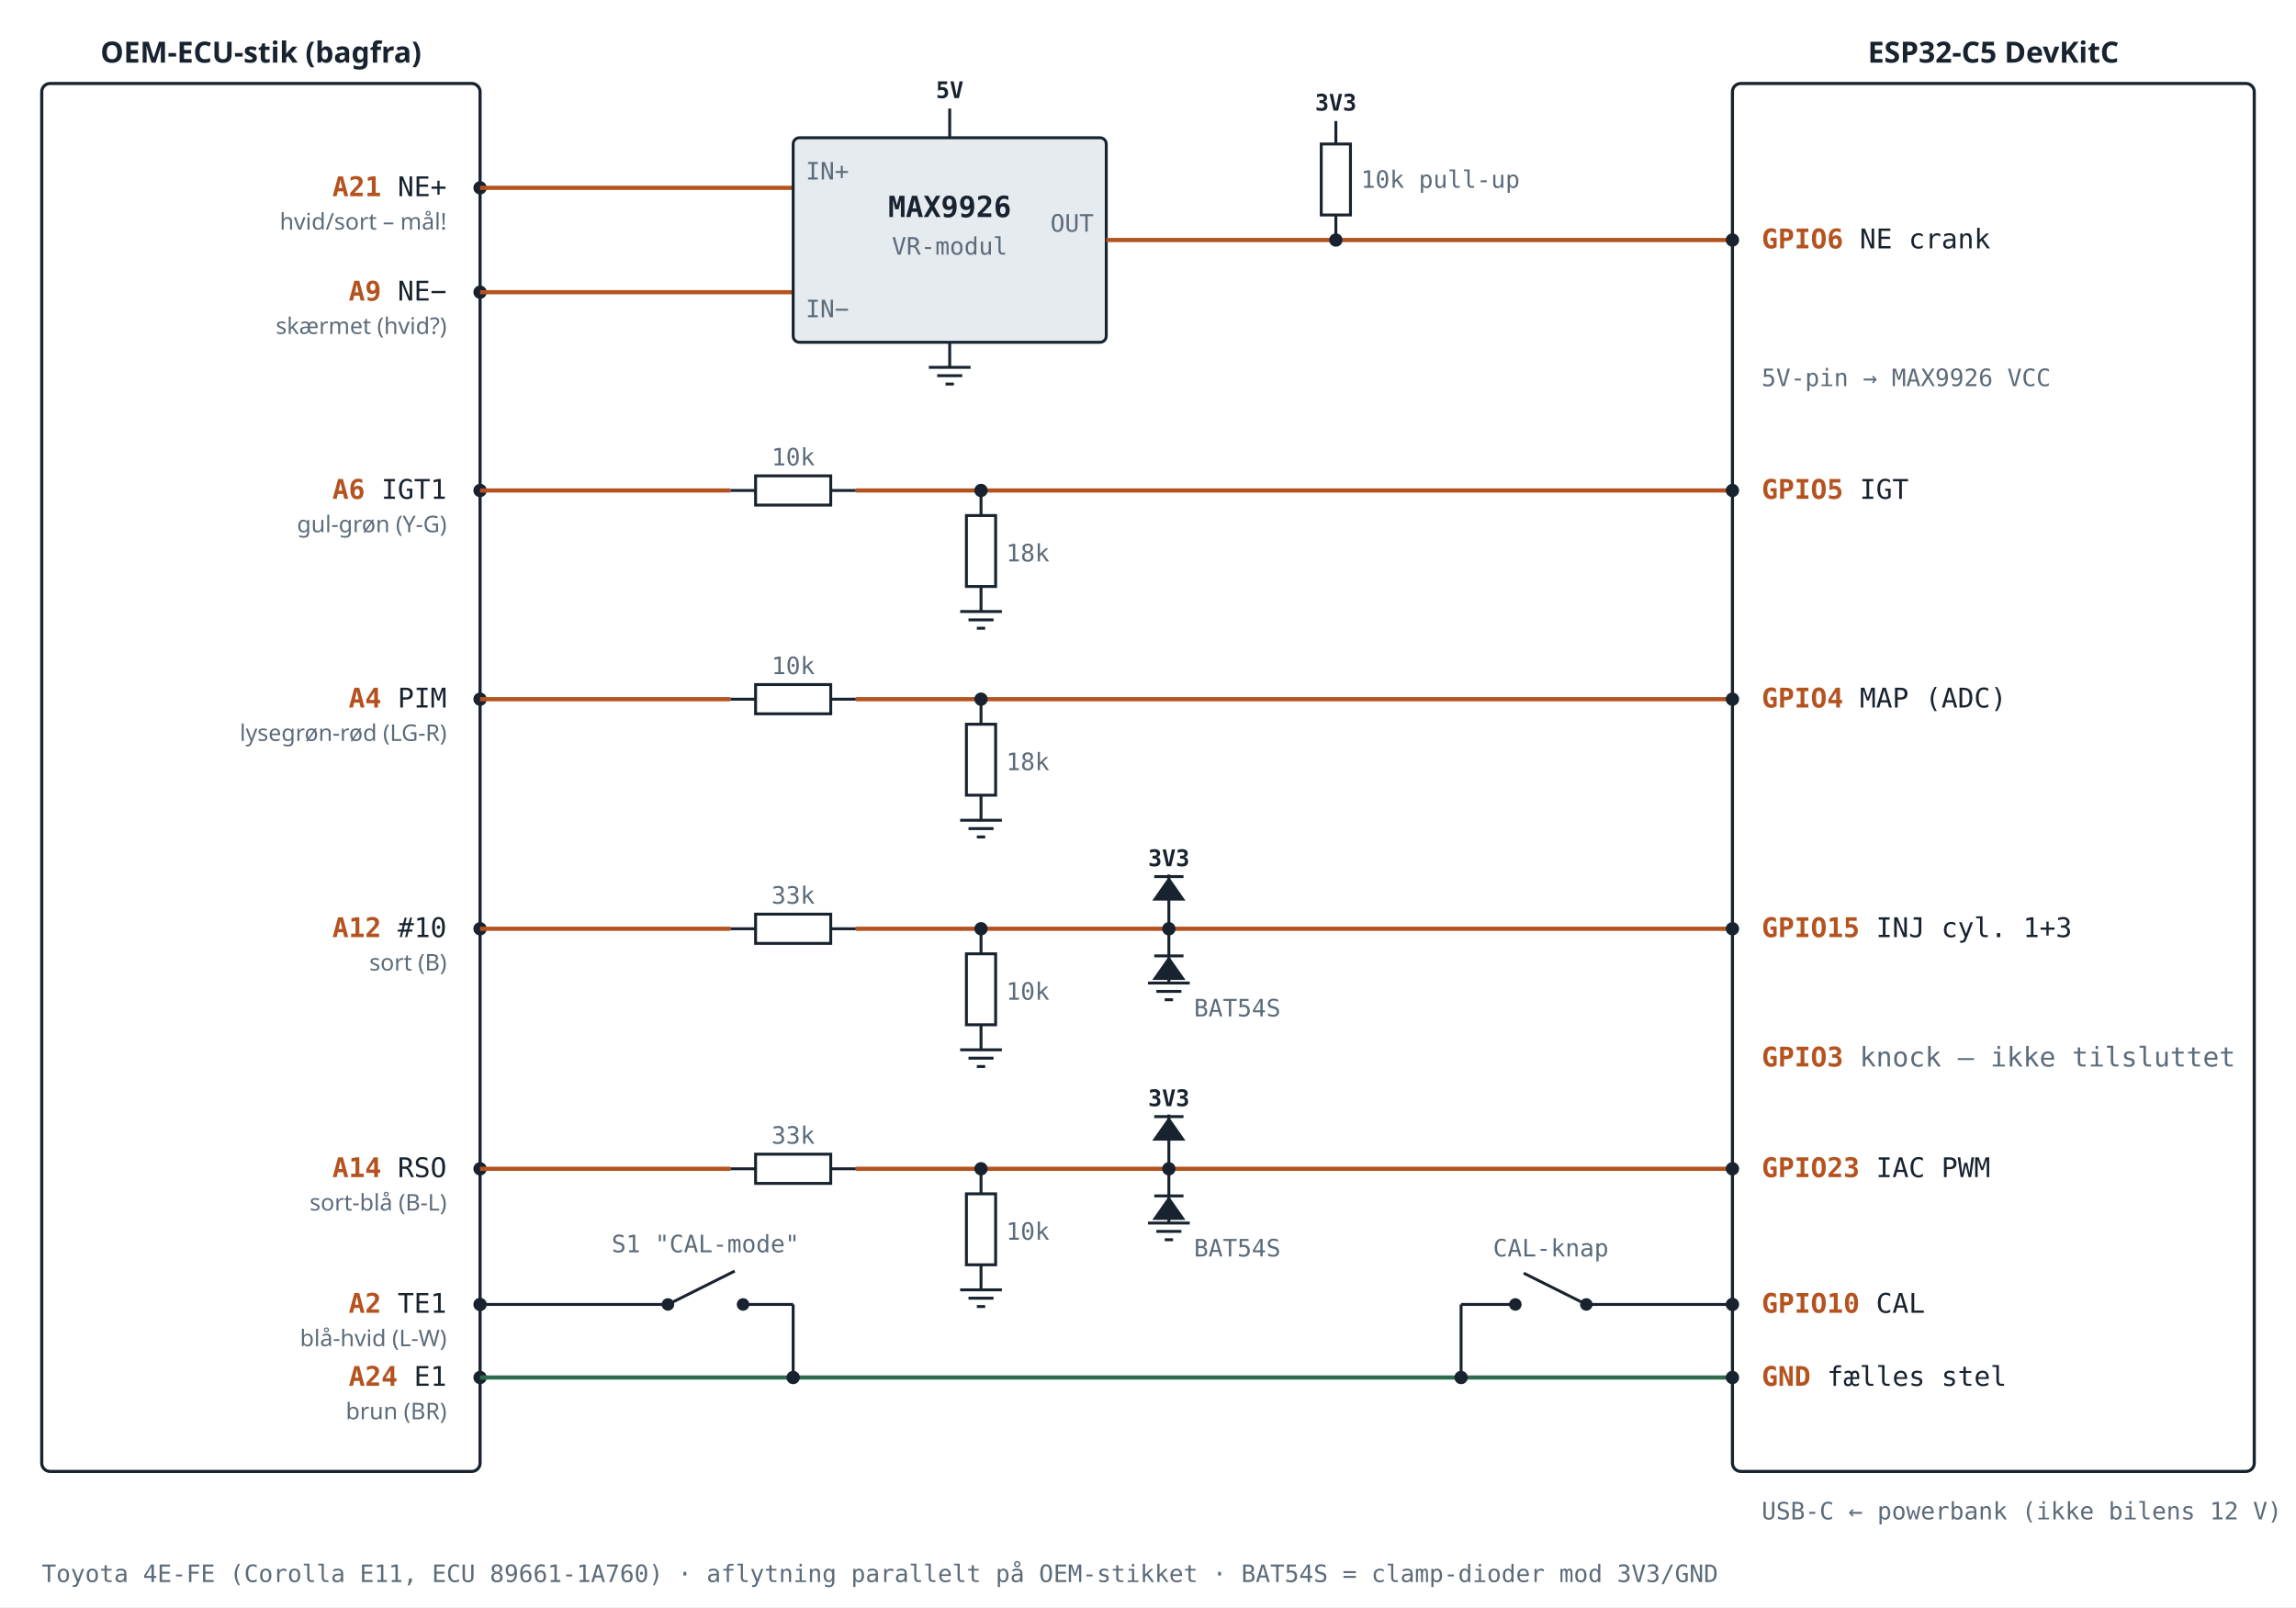
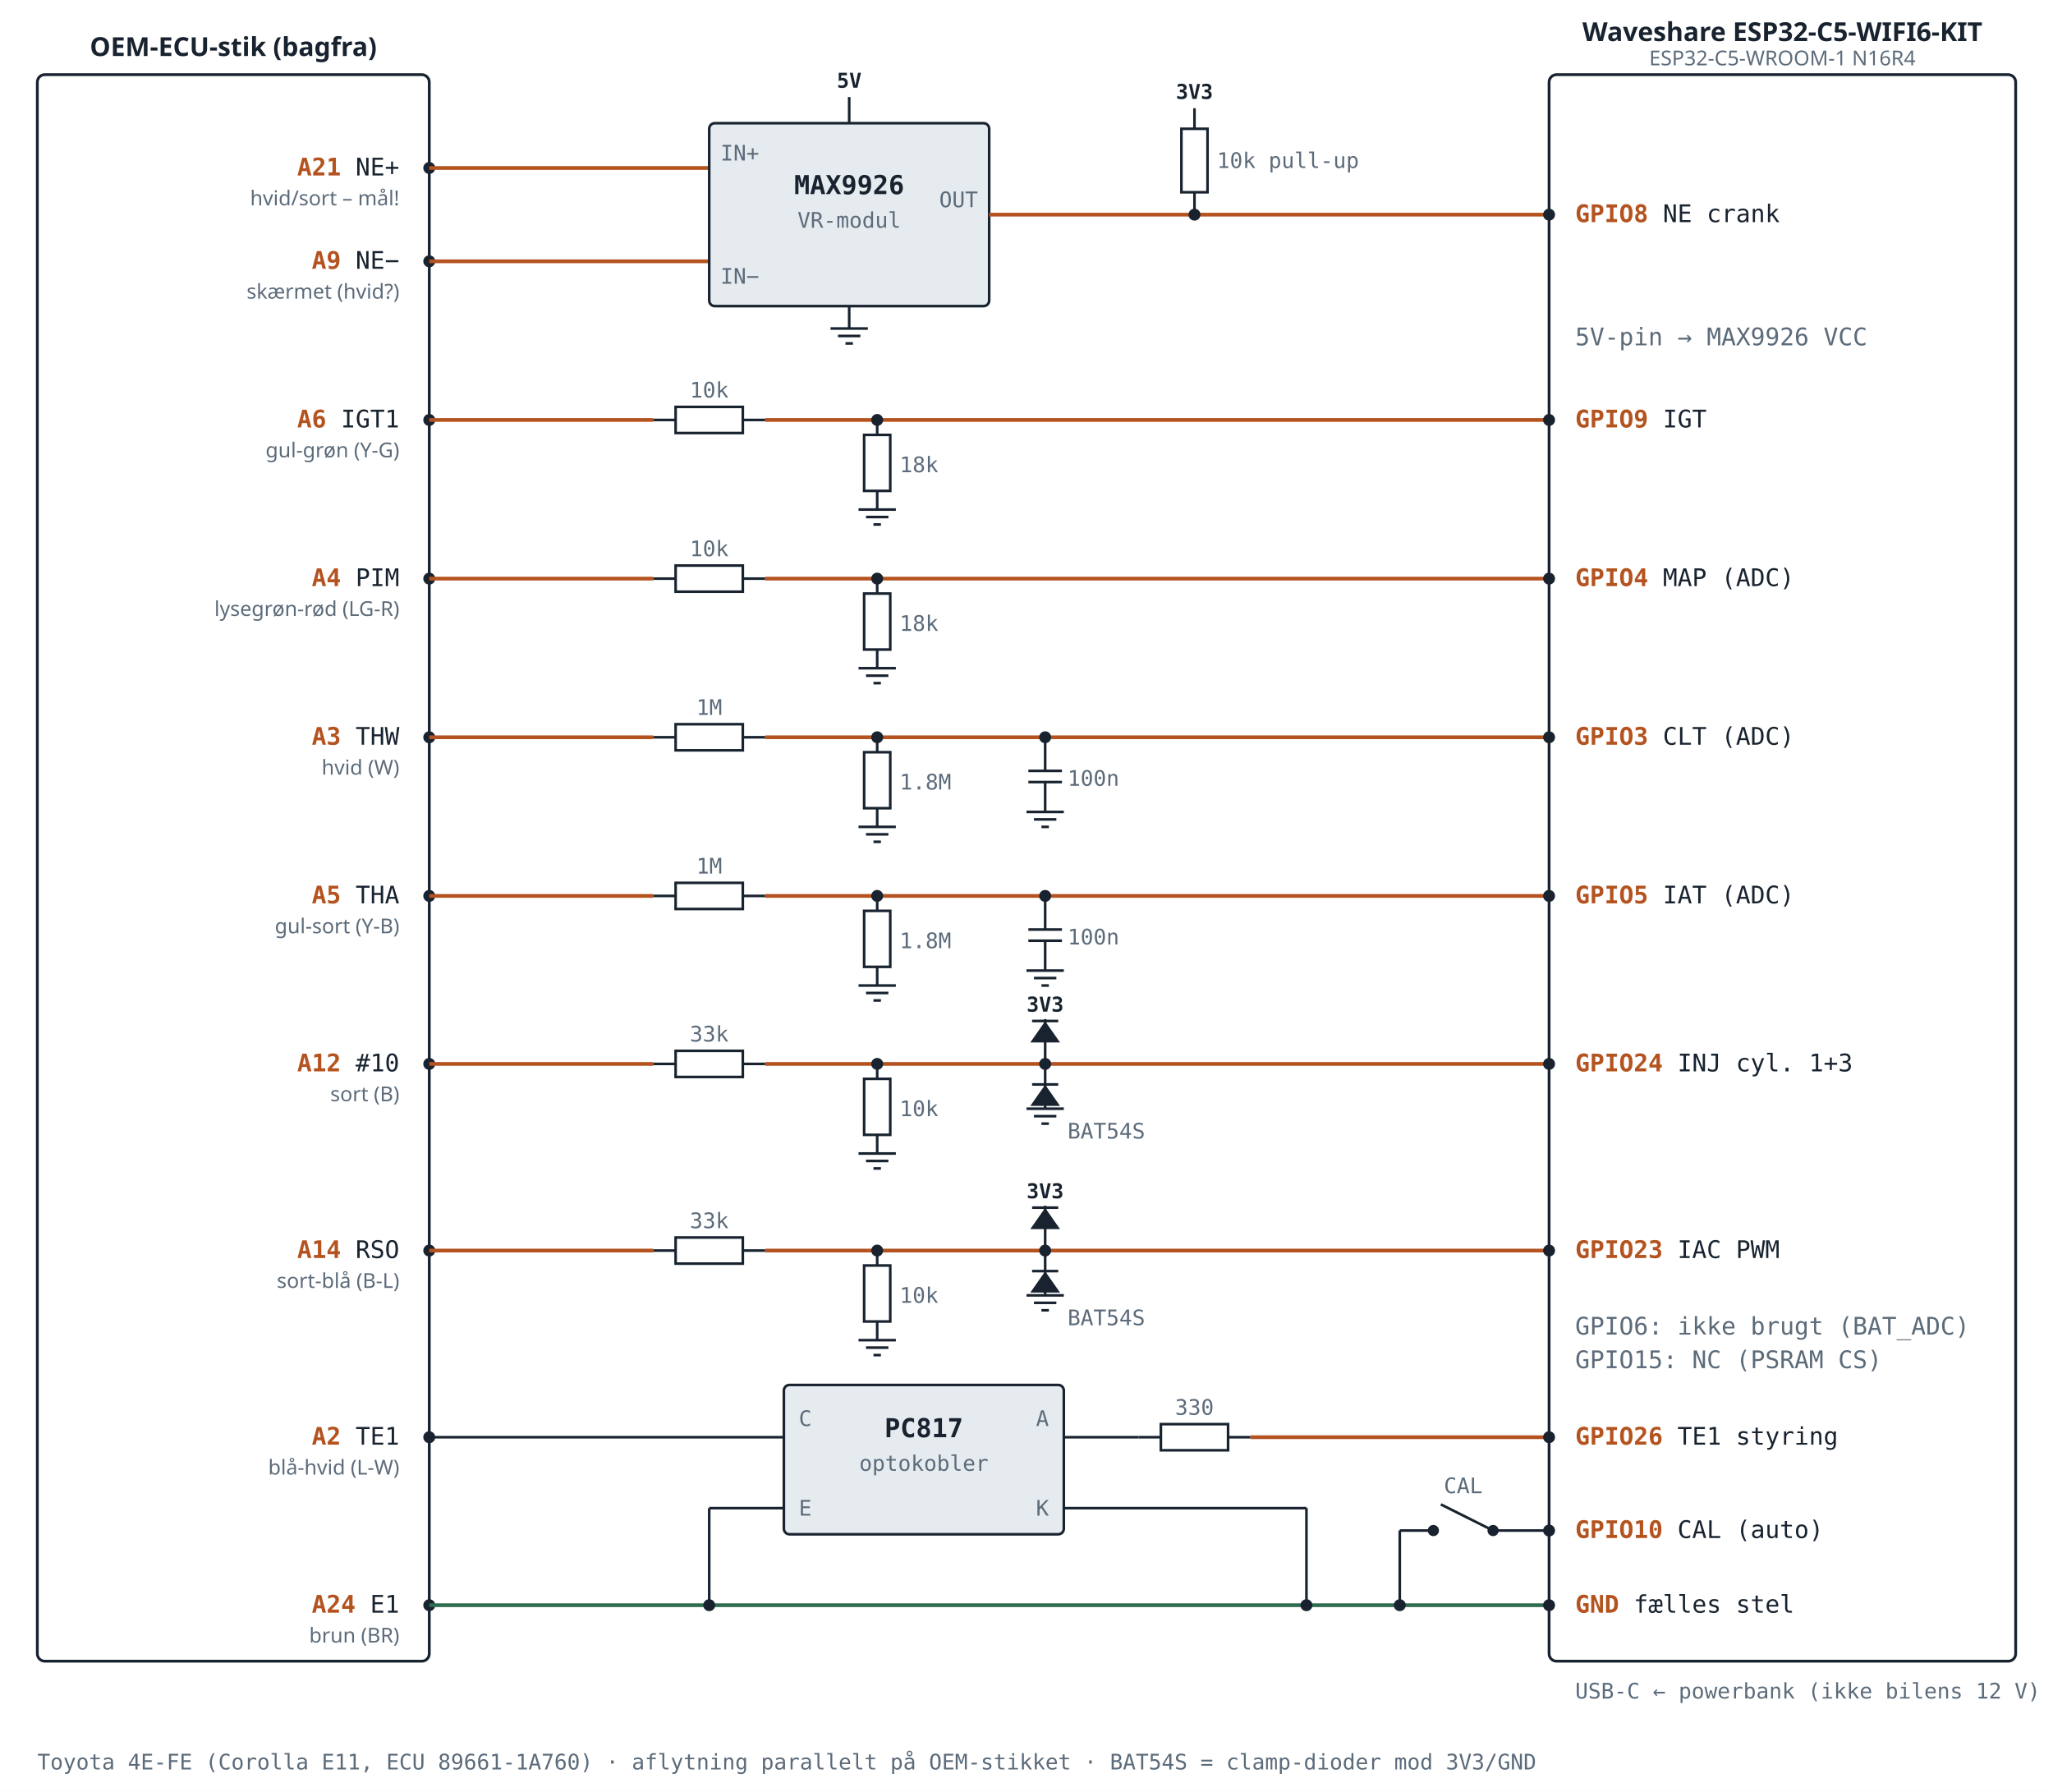
- <svg xmlns="http://www.w3.org/2000/svg" viewBox="0 0 1100 770" width="1100" height="770" role="img" aria-label="Ledningsdiagram fra Toyota 4E-FE ECU-stik til ESP32-C5 logger">
+ <svg xmlns="http://www.w3.org/2000/svg" viewBox="0 0 1100 960" width="1100" height="960" role="img" aria-label="Ledningsdiagram fra Toyota 4E-FE ECU-stik til ESP32-C5 logger">
  <style>
.box{fill:none;stroke:#18232f;stroke-width:1.5}.h{font:600 14px sans-serif;fill:#18232f}
.pin{font:13px monospace;fill:#18232f}.pn{font-weight:600;fill:#b4531f}.muted{fill:#5c6b7a}
.col{font:11px sans-serif;fill:#5c6b7a}.v{font:11.5px monospace;fill:#5c6b7a}.net{font:600 11px monospace;fill:#18232f}
.w{stroke:#18232f;stroke-width:1.4;fill:none}.sig{stroke:#b4531f;stroke-width:2}.gndw{stroke:#2f6b4f;stroke-width:2}
.r{fill:#fff;stroke:#18232f;stroke-width:1.4}.d{fill:#18232f}.dio{fill:#18232f;stroke:#18232f}
.ic{fill:#e6ebf0;stroke:#18232f;stroke-width:1.4}.ict{font:600 14px monospace;fill:#18232f}
</style>
-   <rect x="0" y="0" width="1100" height="770" fill="#ffffff" />
-   <rect class="box" x="20" y="40" width="210" height="665" rx="4" />
+   <rect x="0" y="0" width="1100" height="960" fill="#ffffff" />
+   <rect class="box" x="20" y="40" width="210" height="850" rx="4" />
  <text class="h" x="125" y="30" text-anchor="middle">OEM-ECU-stik (bagfra)</text>
-   <rect class="box esp" x="830" y="40" width="250" height="665" rx="4" />
-   <text class="h" x="955" y="30" text-anchor="middle">ESP32-C5 DevKitC</text>
+   <rect class="box" x="830" y="40" width="250" height="850" rx="4" />
+   <text class="h" x="955" y="22" text-anchor="middle">Waveshare ESP32-C5-WIFI6-KIT</text>
+   <text class="col" x="955" y="35" text-anchor="middle">ESP32-C5-WROOM-1 N16R4</text>
  <text class="pin" x="214" y="94" text-anchor="end">
    <tspan class="pn">A21</tspan> NE+</text>
  <text class="col" x="214" y="110" text-anchor="end">hvid/sort – mål!</text>
  <circle class="d" cx="230" cy="90" r="3.2" />
  <text class="pin" x="214" y="144" text-anchor="end">
    <tspan class="pn">A9</tspan> NE−</text>
  <text class="col" x="214" y="160" text-anchor="end">skærmet (hvid?)</text>
  <circle class="d" cx="230" cy="140" r="3.2" />
  <line class="w sig" x1="230" y1="90" x2="380" y2="90" />
  <line class="w sig" x1="230" y1="140" x2="380" y2="140" />
  <rect class="ic" x="380" y="66" width="150" height="98" rx="3" />
  <text class="ict" x="455" y="104" text-anchor="middle">MAX9926</text>
  <text class="v" x="455" y="122" text-anchor="middle">VR-modul</text>
  <text class="v" x="386" y="86">IN+</text>
  <text class="v" x="386" y="152">IN−</text>
  <text class="v" x="524" y="111" text-anchor="end">OUT</text>
  <line class="w" x1="455" y1="66" x2="455" y2="52" />
  <text class="net" x="455" y="47" text-anchor="middle">5V</text>
  <line class="w" x1="455" y1="164" x2="455" y2="176" />
  <line class="w" x1="445" y1="176" x2="465" y2="176" />
  <line class="w" x1="449" y1="180" x2="461" y2="180" />
  <line class="w" x1="453" y1="184" x2="457" y2="184" />
  <line class="w sig" x1="530" y1="115" x2="830" y2="115" />
  <circle class="d" cx="640" cy="115" r="3.2" />
  <line class="w" x1="640" y1="115" x2="640" y2="103" />
  <rect class="r" x="633" y="69" width="14" height="34" />
  <line class="w" x1="640" y1="69" x2="640" y2="58" />
  <text class="net" x="640" y="53" text-anchor="middle">3V3</text>
  <text class="v" x="652" y="90">10k pull-up</text>
  <text class="pin" x="844" y="119">
-     <tspan class="pn">GPIO6</tspan> NE crank</text>
+     <tspan class="pn">GPIO8</tspan> NE crank</text>
  <circle class="d" cx="830" cy="115" r="3.2" />
-   <text class="pin" x="214" y="239" text-anchor="end">
+   <text class="pin" x="214" y="229" text-anchor="end">
    <tspan class="pn">A6</tspan> IGT1</text>
-   <text class="col" x="214" y="255" text-anchor="end">gul-grøn (Y-G)</text>
-   <circle class="d" cx="230" cy="235" r="3.2" />
-   <line class="w sig" x1="230" y1="235" x2="350" y2="235" />
-   <line class="w" x1="350" y1="235" x2="362" y2="235" />
-   <rect class="r" x="362" y="228" width="36" height="14" />
-   <line class="w" x1="398" y1="235" x2="410" y2="235" />
-   <text class="v" x="380" y="223" text-anchor="middle">10k</text>
-   <line class="w sig" x1="410" y1="235" x2="830" y2="235" />
-   <circle class="d" cx="470" cy="235" r="3.2" />
-   <line class="w" x1="470" y1="235" x2="470" y2="247" />
-   <rect class="r" x="463" y="247" width="14" height="34" />
-   <line class="w" x1="470" y1="281" x2="470" y2="293" />
-   <text class="v" x="482" y="269">18k</text>
-   <line class="w" x1="460" y1="293" x2="480" y2="293" />
-   <line class="w" x1="464" y1="297" x2="476" y2="297" />
-   <line class="w" x1="468" y1="301" x2="472" y2="301" />
-   <text class="pin" x="844" y="239">
-     <tspan class="pn">GPIO5</tspan> IGT</text>
-   <circle class="d" cx="830" cy="235" r="3.2" />
-   <text class="pin" x="214" y="339" text-anchor="end">
+   <text class="col" x="214" y="245" text-anchor="end">gul-grøn (Y-G)</text>
+   <circle class="d" cx="230" cy="225" r="3.2" />
+   <line class="w sig" x1="230" y1="225" x2="350" y2="225" />
+   <line class="w" x1="350" y1="225" x2="362" y2="225" />
+   <rect class="r" x="362" y="218" width="36" height="14" />
+   <line class="w" x1="398" y1="225" x2="410" y2="225" />
+   <text class="v" x="380" y="213" text-anchor="middle">10k</text>
+   <line class="w sig" x1="410" y1="225" x2="830" y2="225" />
+   <circle class="d" cx="470" cy="225" r="3.2" />
+   <line class="w" x1="470" y1="225" x2="470" y2="233" />
+   <rect class="r" x="463" y="233" width="14" height="30" />
+   <line class="w" x1="470" y1="263" x2="470" y2="273" />
+   <text class="v" x="482" y="253">18k</text>
+   <line class="w" x1="460" y1="273" x2="480" y2="273" />
+   <line class="w" x1="464" y1="277" x2="476" y2="277" />
+   <line class="w" x1="468" y1="281" x2="472" y2="281" />
+   <text class="pin" x="844" y="229">
+     <tspan class="pn">GPIO9</tspan> IGT</text>
+   <circle class="d" cx="830" cy="225" r="3.2" />
+   <text class="pin" x="214" y="314" text-anchor="end">
    <tspan class="pn">A4</tspan> PIM</text>
-   <text class="col" x="214" y="355" text-anchor="end">lysegrøn-rød (LG-R)</text>
-   <circle class="d" cx="230" cy="335" r="3.2" />
-   <line class="w sig" x1="230" y1="335" x2="350" y2="335" />
-   <line class="w" x1="350" y1="335" x2="362" y2="335" />
-   <rect class="r" x="362" y="328" width="36" height="14" />
-   <line class="w" x1="398" y1="335" x2="410" y2="335" />
-   <text class="v" x="380" y="323" text-anchor="middle">10k</text>
-   <line class="w sig" x1="410" y1="335" x2="830" y2="335" />
-   <circle class="d" cx="470" cy="335" r="3.2" />
-   <line class="w" x1="470" y1="335" x2="470" y2="347" />
-   <rect class="r" x="463" y="347" width="14" height="34" />
-   <line class="w" x1="470" y1="381" x2="470" y2="393" />
-   <text class="v" x="482" y="369">18k</text>
-   <line class="w" x1="460" y1="393" x2="480" y2="393" />
-   <line class="w" x1="464" y1="397" x2="476" y2="397" />
-   <line class="w" x1="468" y1="401" x2="472" y2="401" />
-   <text class="pin" x="844" y="339">
+   <text class="col" x="214" y="330" text-anchor="end">lysegrøn-rød (LG-R)</text>
+   <circle class="d" cx="230" cy="310" r="3.2" />
+   <line class="w sig" x1="230" y1="310" x2="350" y2="310" />
+   <line class="w" x1="350" y1="310" x2="362" y2="310" />
+   <rect class="r" x="362" y="303" width="36" height="14" />
+   <line class="w" x1="398" y1="310" x2="410" y2="310" />
+   <text class="v" x="380" y="298" text-anchor="middle">10k</text>
+   <line class="w sig" x1="410" y1="310" x2="830" y2="310" />
+   <circle class="d" cx="470" cy="310" r="3.2" />
+   <line class="w" x1="470" y1="310" x2="470" y2="318" />
+   <rect class="r" x="463" y="318" width="14" height="30" />
+   <line class="w" x1="470" y1="348" x2="470" y2="358" />
+   <text class="v" x="482" y="338">18k</text>
+   <line class="w" x1="460" y1="358" x2="480" y2="358" />
+   <line class="w" x1="464" y1="362" x2="476" y2="362" />
+   <line class="w" x1="468" y1="366" x2="472" y2="366" />
+   <text class="pin" x="844" y="314">
    <tspan class="pn">GPIO4</tspan> MAP (ADC)</text>
-   <circle class="d" cx="830" cy="335" r="3.2" />
-   <text class="pin" x="214" y="449" text-anchor="end">
+   <circle class="d" cx="830" cy="310" r="3.2" />
+   <text class="pin" x="214" y="399" text-anchor="end">
+     <tspan class="pn">A3</tspan> THW</text>
+   <text class="col" x="214" y="415" text-anchor="end">hvid (W)</text>
+   <circle class="d" cx="230" cy="395" r="3.2" />
+   <line class="w sig" x1="230" y1="395" x2="350" y2="395" />
+   <line class="w" x1="350" y1="395" x2="362" y2="395" />
+   <rect class="r" x="362" y="388" width="36" height="14" />
+   <line class="w" x1="398" y1="395" x2="410" y2="395" />
+   <text class="v" x="380" y="383" text-anchor="middle">1M</text>
+   <line class="w sig" x1="410" y1="395" x2="830" y2="395" />
+   <circle class="d" cx="470" cy="395" r="3.2" />
+   <line class="w" x1="470" y1="395" x2="470" y2="403" />
+   <rect class="r" x="463" y="403" width="14" height="30" />
+   <line class="w" x1="470" y1="433" x2="470" y2="443" />
+   <text class="v" x="482" y="423">1.8M</text>
+   <line class="w" x1="460" y1="443" x2="480" y2="443" />
+   <line class="w" x1="464" y1="447" x2="476" y2="447" />
+   <line class="w" x1="468" y1="451" x2="472" y2="451" />
+   <circle class="d" cx="560" cy="395" r="3.2" />
+   <line class="w" x1="560" y1="395" x2="560" y2="413" />
+   <line class="w" x1="551" y1="413" x2="569" y2="413" />
+   <line class="w" x1="551" y1="419" x2="569" y2="419" />
+   <line class="w" x1="560" y1="419" x2="560" y2="435" />
+   <text class="v" x="572" y="421">100n</text>
+   <line class="w" x1="550" y1="435" x2="570" y2="435" />
+   <line class="w" x1="554" y1="439" x2="566" y2="439" />
+   <line class="w" x1="558" y1="443" x2="562" y2="443" />
+   <text class="pin" x="844" y="399">
+     <tspan class="pn">GPIO3</tspan> CLT (ADC)</text>
+   <circle class="d" cx="830" cy="395" r="3.2" />
+   <text class="pin" x="214" y="484" text-anchor="end">
+     <tspan class="pn">A5</tspan> THA</text>
+   <text class="col" x="214" y="500" text-anchor="end">gul-sort (Y-B)</text>
+   <circle class="d" cx="230" cy="480" r="3.2" />
+   <line class="w sig" x1="230" y1="480" x2="350" y2="480" />
+   <line class="w" x1="350" y1="480" x2="362" y2="480" />
+   <rect class="r" x="362" y="473" width="36" height="14" />
+   <line class="w" x1="398" y1="480" x2="410" y2="480" />
+   <text class="v" x="380" y="468" text-anchor="middle">1M</text>
+   <line class="w sig" x1="410" y1="480" x2="830" y2="480" />
+   <circle class="d" cx="470" cy="480" r="3.2" />
+   <line class="w" x1="470" y1="480" x2="470" y2="488" />
+   <rect class="r" x="463" y="488" width="14" height="30" />
+   <line class="w" x1="470" y1="518" x2="470" y2="528" />
+   <text class="v" x="482" y="508">1.8M</text>
+   <line class="w" x1="460" y1="528" x2="480" y2="528" />
+   <line class="w" x1="464" y1="532" x2="476" y2="532" />
+   <line class="w" x1="468" y1="536" x2="472" y2="536" />
+   <circle class="d" cx="560" cy="480" r="3.2" />
+   <line class="w" x1="560" y1="480" x2="560" y2="498" />
+   <line class="w" x1="551" y1="498" x2="569" y2="498" />
+   <line class="w" x1="551" y1="504" x2="569" y2="504" />
+   <line class="w" x1="560" y1="504" x2="560" y2="520" />
+   <text class="v" x="572" y="506">100n</text>
+   <line class="w" x1="550" y1="520" x2="570" y2="520" />
+   <line class="w" x1="554" y1="524" x2="566" y2="524" />
+   <line class="w" x1="558" y1="528" x2="562" y2="528" />
+   <text class="pin" x="844" y="484">
+     <tspan class="pn">GPIO5</tspan> IAT (ADC)</text>
+   <circle class="d" cx="830" cy="480" r="3.2" />
+   <text class="pin" x="214" y="574" text-anchor="end">
    <tspan class="pn">A12</tspan> #10</text>
-   <text class="col" x="214" y="465" text-anchor="end">sort (B)</text>
-   <circle class="d" cx="230" cy="445" r="3.2" />
-   <line class="w sig" x1="230" y1="445" x2="350" y2="445" />
-   <line class="w" x1="350" y1="445" x2="362" y2="445" />
-   <rect class="r" x="362" y="438" width="36" height="14" />
-   <line class="w" x1="398" y1="445" x2="410" y2="445" />
-   <text class="v" x="380" y="433" text-anchor="middle">33k</text>
-   <line class="w sig" x1="410" y1="445" x2="830" y2="445" />
-   <circle class="d" cx="470" cy="445" r="3.2" />
-   <line class="w" x1="470" y1="445" x2="470" y2="457" />
-   <rect class="r" x="463" y="457" width="14" height="34" />
-   <line class="w" x1="470" y1="491" x2="470" y2="503" />
-   <text class="v" x="482" y="479">10k</text>
-   <line class="w" x1="460" y1="503" x2="480" y2="503" />
-   <line class="w" x1="464" y1="507" x2="476" y2="507" />
-   <line class="w" x1="468" y1="511" x2="472" y2="511" />
-   <circle class="d" cx="560" cy="445" r="3.2" />
-   <line class="w" x1="560" y1="445" x2="560" y2="419" />
-   <polygon class="dio" points="553,431 567,431 560,421" />
-   <line class="w" x1="553" y1="420" x2="567" y2="420" />
-   <text class="net" x="560" y="415" text-anchor="middle">3V3</text>
-   <line class="w" x1="560" y1="445" x2="560" y2="471" />
-   <polygon class="dio" points="553,469 567,469 560,459" />
-   <line class="w" x1="553" y1="458" x2="567" y2="458" />
-   <line class="w" x1="550" y1="471" x2="570" y2="471" />
-   <line class="w" x1="554" y1="475" x2="566" y2="475" />
-   <line class="w" x1="558" y1="479" x2="562" y2="479" />
-   <text class="v" x="572" y="487">BAT54S</text>
-   <text class="pin" x="844" y="449">
-     <tspan class="pn">GPIO15</tspan> INJ cyl. 1+3</text>
-   <circle class="d" cx="830" cy="445" r="3.2" />
-   <text class="pin" x="214" y="564" text-anchor="end">
-     <tspan class="pn">A14</tspan> RSO</text>
-   <text class="col" x="214" y="580" text-anchor="end">sort-blå (B-L)</text>
-   <circle class="d" cx="230" cy="560" r="3.2" />
-   <line class="w sig" x1="230" y1="560" x2="350" y2="560" />
-   <line class="w" x1="350" y1="560" x2="362" y2="560" />
-   <rect class="r" x="362" y="553" width="36" height="14" />
-   <line class="w" x1="398" y1="560" x2="410" y2="560" />
-   <text class="v" x="380" y="548" text-anchor="middle">33k</text>
-   <line class="w sig" x1="410" y1="560" x2="830" y2="560" />
-   <circle class="d" cx="470" cy="560" r="3.2" />
-   <line class="w" x1="470" y1="560" x2="470" y2="572" />
-   <rect class="r" x="463" y="572" width="14" height="34" />
-   <line class="w" x1="470" y1="606" x2="470" y2="618" />
-   <text class="v" x="482" y="594">10k</text>
+   <text class="col" x="214" y="590" text-anchor="end">sort (B)</text>
+   <circle class="d" cx="230" cy="570" r="3.2" />
+   <line class="w sig" x1="230" y1="570" x2="350" y2="570" />
+   <line class="w" x1="350" y1="570" x2="362" y2="570" />
+   <rect class="r" x="362" y="563" width="36" height="14" />
+   <line class="w" x1="398" y1="570" x2="410" y2="570" />
+   <text class="v" x="380" y="558" text-anchor="middle">33k</text>
+   <line class="w sig" x1="410" y1="570" x2="830" y2="570" />
+   <circle class="d" cx="470" cy="570" r="3.2" />
+   <line class="w" x1="470" y1="570" x2="470" y2="578" />
+   <rect class="r" x="463" y="578" width="14" height="30" />
+   <line class="w" x1="470" y1="608" x2="470" y2="618" />
+   <text class="v" x="482" y="598">10k</text>
  <line class="w" x1="460" y1="618" x2="480" y2="618" />
  <line class="w" x1="464" y1="622" x2="476" y2="622" />
  <line class="w" x1="468" y1="626" x2="472" y2="626" />
-   <circle class="d" cx="560" cy="560" r="3.2" />
-   <line class="w" x1="560" y1="560" x2="560" y2="534" />
-   <polygon class="dio" points="553,546 567,546 560,536" />
-   <line class="w" x1="553" y1="535" x2="567" y2="535" />
-   <text class="net" x="560" y="530" text-anchor="middle">3V3</text>
-   <line class="w" x1="560" y1="560" x2="560" y2="586" />
-   <polygon class="dio" points="553,584 567,584 560,574" />
-   <line class="w" x1="553" y1="573" x2="567" y2="573" />
-   <line class="w" x1="550" y1="586" x2="570" y2="586" />
-   <line class="w" x1="554" y1="590" x2="566" y2="590" />
-   <line class="w" x1="558" y1="594" x2="562" y2="594" />
-   <text class="v" x="572" y="602">BAT54S</text>
-   <text class="pin" x="844" y="564">
+   <circle class="d" cx="560" cy="570" r="3.2" />
+   <line class="w" x1="560" y1="570" x2="560" y2="546" />
+   <polygon class="dio" points="553,558 567,558 560,548" />
+   <line class="w" x1="553" y1="547" x2="567" y2="547" />
+   <text class="net" x="560" y="542" text-anchor="middle">3V3</text>
+   <line class="w" x1="560" y1="570" x2="560" y2="594" />
+   <polygon class="dio" points="553,592 567,592 560,582" />
+   <line class="w" x1="553" y1="581" x2="567" y2="581" />
+   <line class="w" x1="550" y1="594" x2="570" y2="594" />
+   <line class="w" x1="554" y1="598" x2="566" y2="598" />
+   <line class="w" x1="558" y1="602" x2="562" y2="602" />
+   <text class="v" x="572" y="610">BAT54S</text>
+   <text class="pin" x="844" y="574">
+     <tspan class="pn">GPIO24</tspan> INJ cyl. 1+3</text>
+   <circle class="d" cx="830" cy="570" r="3.2" />
+   <text class="pin" x="214" y="674" text-anchor="end">
+     <tspan class="pn">A14</tspan> RSO</text>
+   <text class="col" x="214" y="690" text-anchor="end">sort-blå (B-L)</text>
+   <circle class="d" cx="230" cy="670" r="3.2" />
+   <line class="w sig" x1="230" y1="670" x2="350" y2="670" />
+   <line class="w" x1="350" y1="670" x2="362" y2="670" />
+   <rect class="r" x="362" y="663" width="36" height="14" />
+   <line class="w" x1="398" y1="670" x2="410" y2="670" />
+   <text class="v" x="380" y="658" text-anchor="middle">33k</text>
+   <line class="w sig" x1="410" y1="670" x2="830" y2="670" />
+   <circle class="d" cx="470" cy="670" r="3.2" />
+   <line class="w" x1="470" y1="670" x2="470" y2="678" />
+   <rect class="r" x="463" y="678" width="14" height="30" />
+   <line class="w" x1="470" y1="708" x2="470" y2="718" />
+   <text class="v" x="482" y="698">10k</text>
+   <line class="w" x1="460" y1="718" x2="480" y2="718" />
+   <line class="w" x1="464" y1="722" x2="476" y2="722" />
+   <line class="w" x1="468" y1="726" x2="472" y2="726" />
+   <circle class="d" cx="560" cy="670" r="3.2" />
+   <line class="w" x1="560" y1="670" x2="560" y2="646" />
+   <polygon class="dio" points="553,658 567,658 560,648" />
+   <line class="w" x1="553" y1="647" x2="567" y2="647" />
+   <text class="net" x="560" y="642" text-anchor="middle">3V3</text>
+   <line class="w" x1="560" y1="670" x2="560" y2="694" />
+   <polygon class="dio" points="553,692 567,692 560,682" />
+   <line class="w" x1="553" y1="681" x2="567" y2="681" />
+   <line class="w" x1="550" y1="694" x2="570" y2="694" />
+   <line class="w" x1="554" y1="698" x2="566" y2="698" />
+   <line class="w" x1="558" y1="702" x2="562" y2="702" />
+   <text class="v" x="572" y="710">BAT54S</text>
+   <text class="pin" x="844" y="674">
    <tspan class="pn">GPIO23</tspan> IAC PWM</text>
-   <circle class="d" cx="830" cy="560" r="3.2" />
-   <text class="pin" x="214" y="629" text-anchor="end">
+   <circle class="d" cx="830" cy="670" r="3.2" />
+   <text class="pin" x="214" y="774" text-anchor="end">
    <tspan class="pn">A2</tspan> TE1</text>
-   <text class="col" x="214" y="645" text-anchor="end">blå-hvid (L-W)</text>
-   <circle class="d" cx="230" cy="625" r="3.2" />
-   <text class="pin" x="214" y="664" text-anchor="end">
+   <text class="col" x="214" y="790" text-anchor="end">blå-hvid (L-W)</text>
+   <circle class="d" cx="230" cy="770" r="3.2" />
+   <text class="pin" x="214" y="864" text-anchor="end">
    <tspan class="pn">A24</tspan> E1</text>
-   <text class="col" x="214" y="680" text-anchor="end">brun (BR)</text>
-   <circle class="d" cx="230" cy="660" r="3.2" />
-   <line class="w" x1="230" y1="625" x2="320" y2="625" />
-   <circle class="d" cx="320" cy="625" r="3" />
-   <line class="w" x1="320" y1="625" x2="352" y2="609" />
-   <circle class="d" cx="356" cy="625" r="3" />
-   <line class="w" x1="356" y1="625" x2="380" y2="625" />
-   <line class="w" x1="380" y1="625" x2="380" y2="660" />
-   <text class="v" x="338" y="600" text-anchor="middle">S1 "CAL-mode"</text>
-   <line class="w gndw" x1="230" y1="660" x2="830" y2="660" />
-   <circle class="d" cx="380" cy="660" r="3.2" />
-   <text class="pin" x="844" y="664">
+   <text class="col" x="214" y="880" text-anchor="end">brun (BR)</text>
+   <circle class="d" cx="230" cy="860" r="3.2" />
+   <rect class="ic" x="420" y="742" width="150" height="80" rx="3" />
+   <text class="ict" x="495" y="770" text-anchor="middle">PC817</text>
+   <text class="v" x="495" y="788" text-anchor="middle">optokobler</text>
+   <line class="w" x1="230" y1="770" x2="420" y2="770" />
+   <text class="v" x="428" y="764">C</text>
+   <line class="w" x1="420" y1="808" x2="380" y2="808" />
+   <line class="w" x1="380" y1="808" x2="380" y2="860" />
+   <text class="v" x="428" y="812">E</text>
+   <line class="w gndw" x1="230" y1="860" x2="830" y2="860" />
+   <circle class="d" cx="380" cy="860" r="3.2" />
+   <line class="w" x1="570" y1="770" x2="610" y2="770" />
+   <text class="v" x="562" y="764" text-anchor="end">A</text>
+   <line class="w" x1="610" y1="770" x2="622" y2="770" />
+   <rect class="r" x="622" y="763" width="36" height="14" />
+   <line class="w" x1="658" y1="770" x2="670" y2="770" />
+   <text class="v" x="640" y="758" text-anchor="middle">330</text>
+   <line class="w sig" x1="670" y1="770" x2="830" y2="770" />
+   <text class="pin" x="844" y="774">
+     <tspan class="pn">GPIO26</tspan> TE1 styring</text>
+   <circle class="d" cx="830" cy="770" r="3.2" />
+   <line class="w" x1="570" y1="808" x2="700" y2="808" />
+   <line class="w" x1="700" y1="808" x2="700" y2="860" />
+   <text class="v" x="562" y="812" text-anchor="end">K</text>
+   <circle class="d" cx="700" cy="860" r="3.2" />
+   <line class="w" x1="830" y1="820" x2="800" y2="820" />
+   <circle class="d" cx="800" cy="820" r="3" />
+   <line class="w" x1="800" y1="820" x2="772" y2="806" />
+   <circle class="d" cx="768" cy="820" r="3" />
+   <line class="w" x1="768" y1="820" x2="750" y2="820" />
+   <line class="w" x1="750" y1="820" x2="750" y2="860" />
+   <text class="v" x="784" y="800" text-anchor="middle">CAL</text>
+   <circle class="d" cx="750" cy="860" r="3.2" />
+   <text class="pin" x="844" y="824">
+     <tspan class="pn">GPIO10</tspan> CAL (auto)</text>
+   <circle class="d" cx="830" cy="820" r="3.2" />
+   <text class="pin" x="844" y="864">
    <tspan class="pn">GND</tspan> fælles stel</text>
-   <circle class="d" cx="830" cy="660" r="3.2" />
-   <line class="w" x1="830" y1="625" x2="760" y2="625" />
-   <circle class="d" cx="760" cy="625" r="3" />
-   <line class="w" x1="760" y1="625" x2="730" y2="610" />
-   <circle class="d" cx="726" cy="625" r="3" />
-   <line class="w" x1="726" y1="625" x2="700" y2="625" />
-   <line class="w" x1="700" y1="625" x2="700" y2="660" />
-   <text class="v" x="743" y="602" text-anchor="middle">CAL-knap</text>
-   <circle class="d" cx="700" cy="660" r="3.2" />
-   <text class="pin" x="844" y="629">
-     <tspan class="pn">GPIO10</tspan> CAL</text>
-   <circle class="d" cx="830" cy="625" r="3.2" />
-   <text class="pin muted" x="844" y="511">
-     <tspan class="pn">GPIO3</tspan> knock — ikke tilsluttet</text>
-   <text class="v" x="844" y="728">USB-C ← powerbank (ikke bilens 12 V)</text>
-   <text class="v" x="844" y="185">5V-pin → MAX9926 VCC</text>
-   <text class="v" x="20" y="758">Toyota 4E-FE (Corolla E11, ECU 89661-1A760) · aflytning parallelt på OEM-stikket · BAT54S = clamp-dioder mod 3V3/GND</text>
+   <circle class="d" cx="830" cy="860" r="3.2" />
+   <text class="pin muted" x="844" y="185">5V-pin → MAX9926 VCC</text>
+   <text class="pin muted" x="844" y="715">GPIO6: ikke brugt (BAT_ADC)</text>
+   <text class="pin muted" x="844" y="733">GPIO15: NC (PSRAM CS)</text>
+   <text class="v" x="844" y="910">USB-C ← powerbank (ikke bilens 12 V)</text>
+   <text class="v" x="20" y="948">Toyota 4E-FE (Corolla E11, ECU 89661-1A760) · aflytning parallelt på OEM-stikket · BAT54S = clamp-dioder mod 3V3/GND</text>
</svg>
